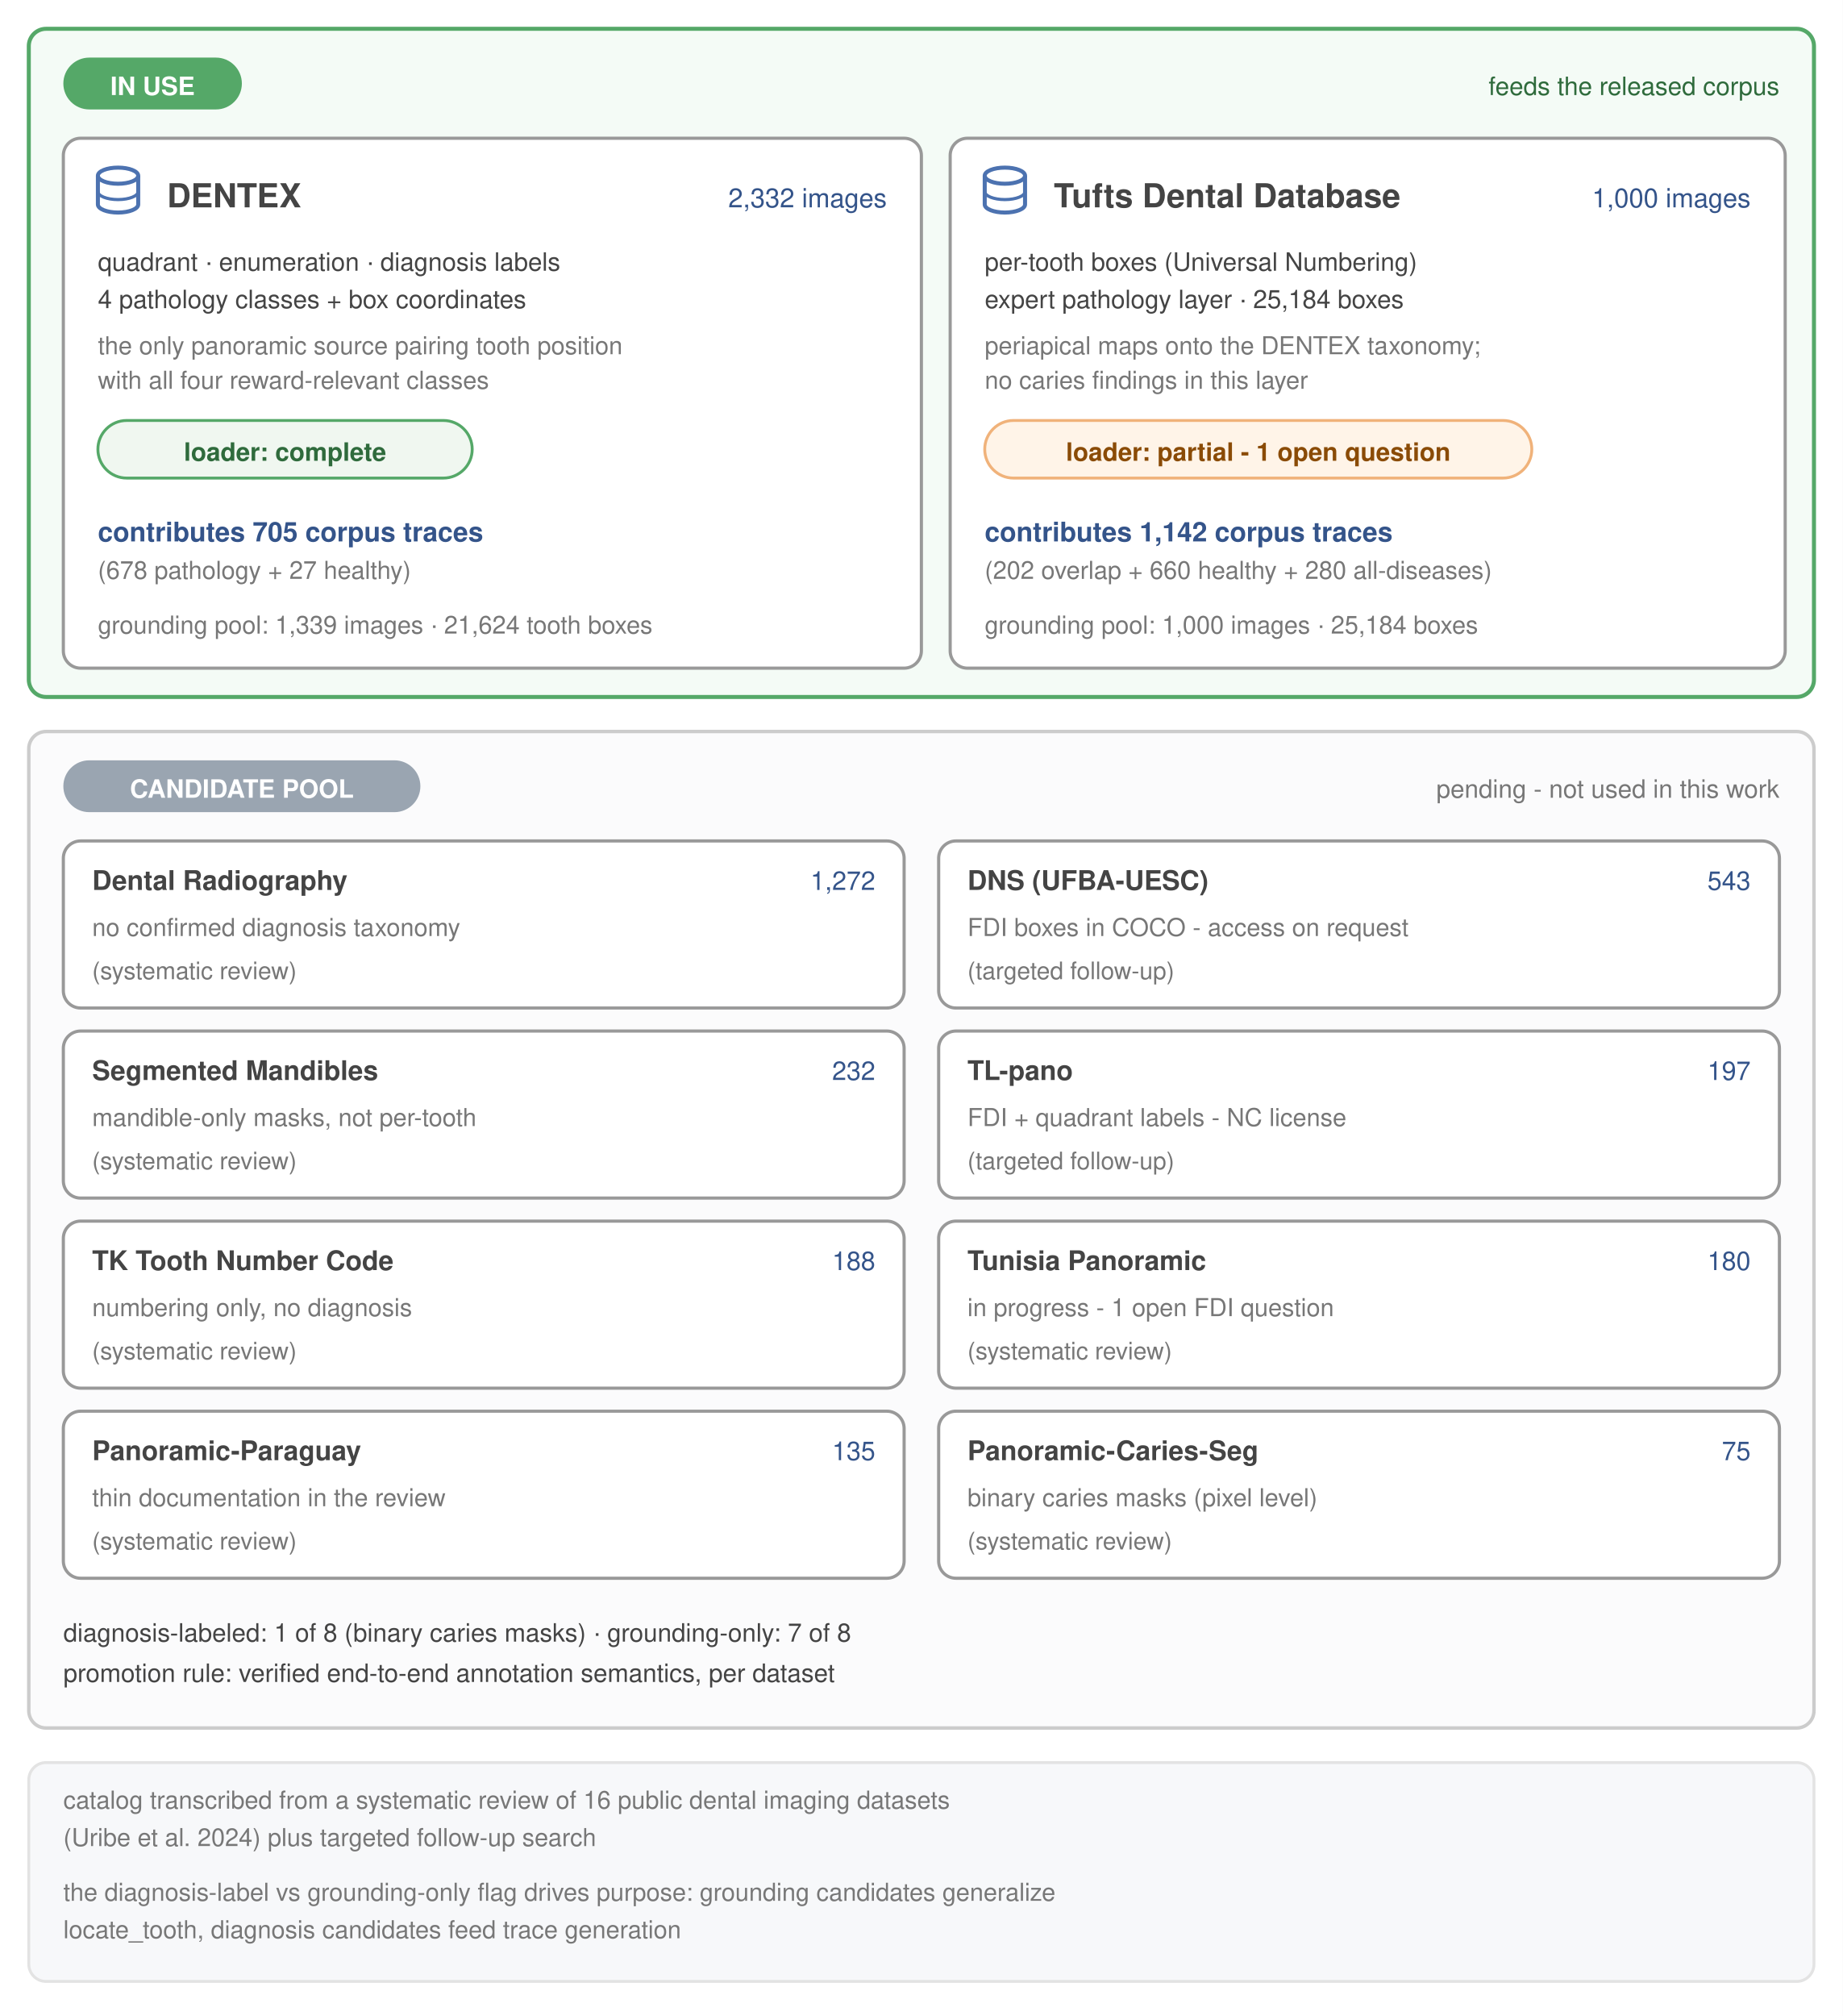
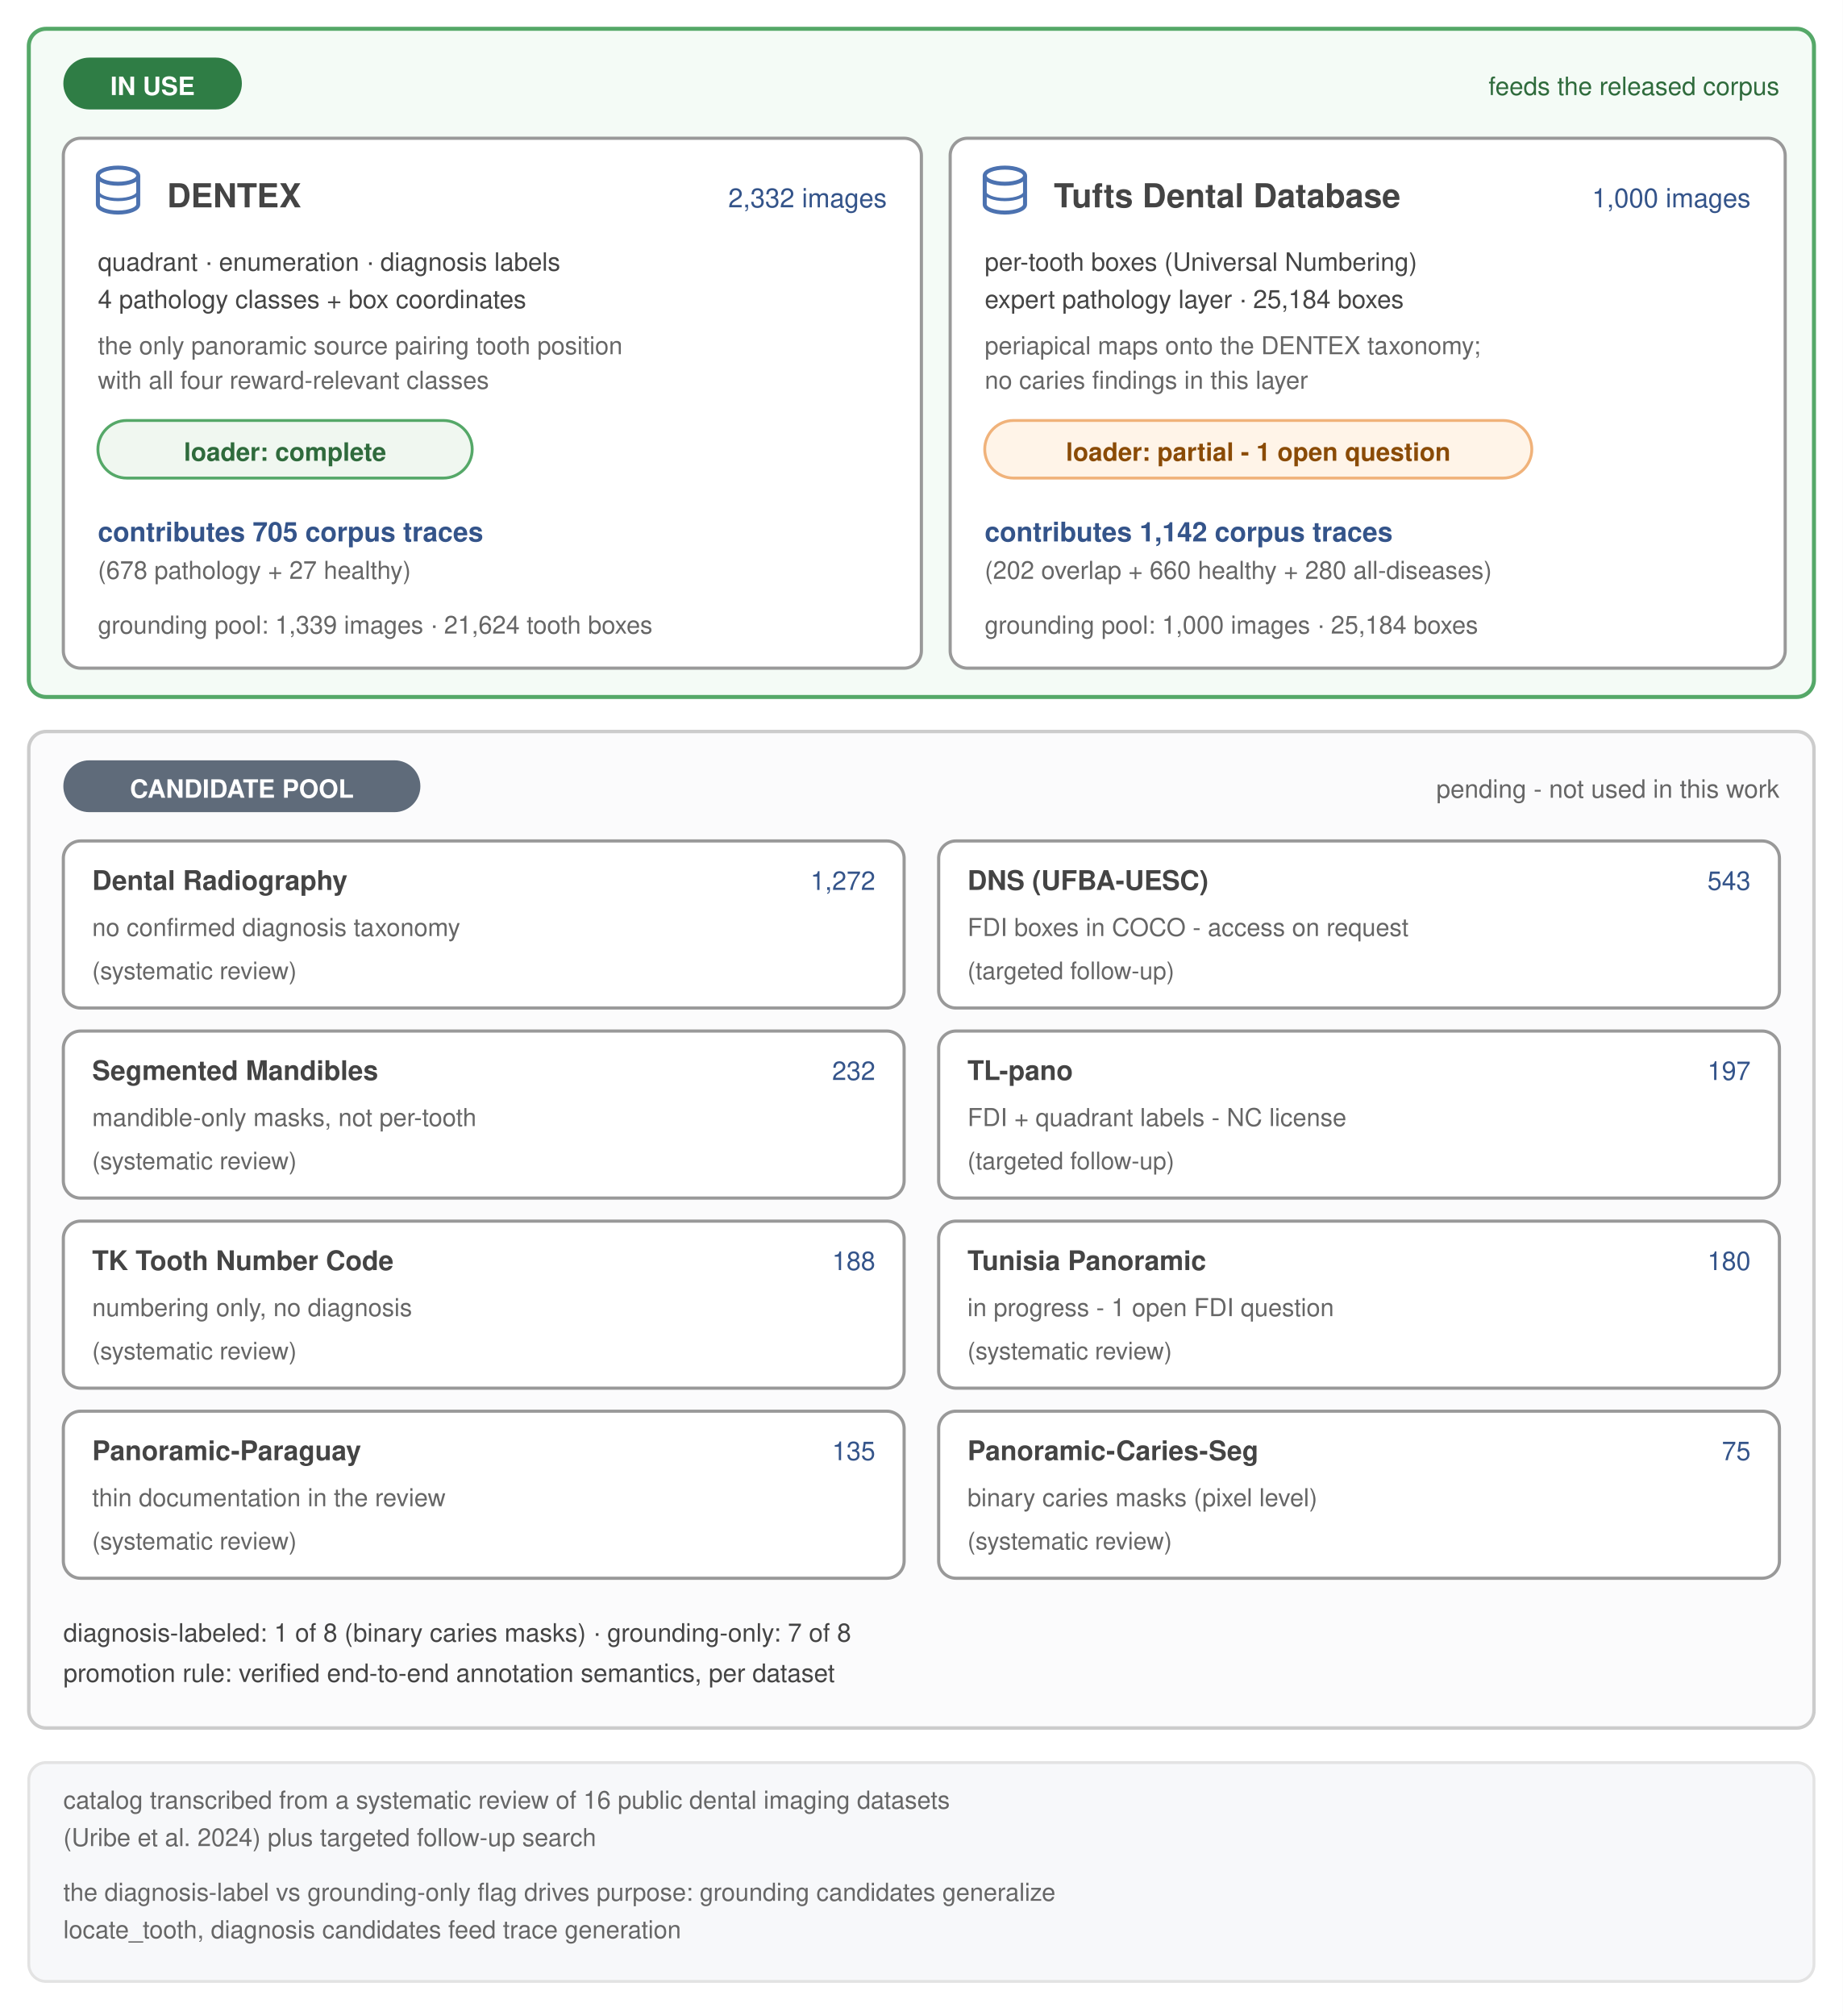
<svg xmlns="http://www.w3.org/2000/svg" width="640" height="700" viewBox="0 0 640 700">
  <rect width="640" height="700" fill="#FFFFFF" />
  <g transform="translate(0,-50)">
    <rect x="10" y="60" width="620" height="232" rx="6" fill="#F4FBF6" stroke="#55A868" stroke-width="1.4" />
-     <rect x="22" y="70" width="62" height="18" rx="9" fill="#55A868" stroke="none" stroke-width="0" />
+     <rect x="22" y="70" width="62" height="18" rx="9" fill="#2F7D45" stroke="none" stroke-width="0" />
    <text x="53" y="83" font-family="Helvetica" font-size="8.8" font-weight="bold" text-anchor="middle" fill="#FFFFFF">IN USE</text>
    <text x="618" y="83" font-family="Helvetica" font-size="8.8" text-anchor="end" fill="#2F6B3C">feeds the released corpus</text>
    <rect x="22" y="98" width="298" height="184" rx="6" fill="#FFFFFF" stroke="#999999" stroke-width="1.1" />
    <ellipse cx="41.0" cy="111" rx="7.0" ry="2.8" fill="none" stroke="#4C72B0" stroke-width="1.4" />
    <path d="M 34 111 L 34 121.0 A 7.0 2.8 0 0 0 48.0 121.0 L 48.0 111" fill="none" stroke="#4C72B0" stroke-width="1.4" />
    <path d="M 34 116.5 A 7.0 2.8 0 0 0 48.0 116.5" fill="none" stroke="#4C72B0" stroke-width="1.1" />
    <text x="58" y="122" font-family="Helvetica" font-size="11.5" font-weight="bold" fill="#444444">DENTEX</text>
    <text x="308" y="122" font-family="Helvetica" font-size="9.2" text-anchor="end" fill="#34548A">2,332 images</text>
    <text x="34" y="144" font-family="Helvetica" font-size="8.8" fill="#444444">quadrant · enumeration · diagnosis labels</text>
    <text x="34" y="157" font-family="Helvetica" font-size="8.8" fill="#444444">4 pathology classes + box coordinates</text>
-     <text x="34" y="173" font-family="Helvetica" font-size="8.6" fill="#777777">the only panoramic source pairing tooth position</text>
-     <text x="34" y="185" font-family="Helvetica" font-size="8.6" fill="#777777">with all four reward-relevant classes</text>
+     <text x="34" y="173" font-family="Helvetica" font-size="8.6" fill="#666666">the only panoramic source pairing tooth position</text>
+     <text x="34" y="185" font-family="Helvetica" font-size="8.6" fill="#666666">with all four reward-relevant classes</text>
    <rect x="34" y="196" width="130" height="20" rx="10" fill="#F0F7F0" stroke="#55A868" stroke-width="1.0" />
    <text x="99" y="210" font-family="Helvetica" font-size="8.8" font-weight="bold" text-anchor="middle" fill="#2F6B3C">loader: complete</text>
    <text x="34" y="238" font-family="Helvetica" font-size="9.4" font-weight="bold" fill="#34548A">contributes 705 corpus traces</text>
-     <text x="34" y="251" font-family="Helvetica" font-size="8.6" fill="#777777">(678 pathology + 27 healthy)</text>
-     <text x="34" y="270" font-family="Helvetica" font-size="8.6" fill="#777777">grounding pool: 1,339 images · 21,624 tooth boxes</text>
+     <text x="34" y="251" font-family="Helvetica" font-size="8.6" fill="#666666">(678 pathology + 27 healthy)</text>
+     <text x="34" y="270" font-family="Helvetica" font-size="8.6" fill="#666666">grounding pool: 1,339 images · 21,624 tooth boxes</text>
    <rect x="330" y="98" width="290" height="184" rx="6" fill="#FFFFFF" stroke="#999999" stroke-width="1.1" />
    <ellipse cx="349.0" cy="111" rx="7.0" ry="2.8" fill="none" stroke="#4C72B0" stroke-width="1.4" />
    <path d="M 342 111 L 342 121.0 A 7.0 2.8 0 0 0 356.0 121.0 L 356.0 111" fill="none" stroke="#4C72B0" stroke-width="1.4" />
    <path d="M 342 116.5 A 7.0 2.8 0 0 0 356.0 116.5" fill="none" stroke="#4C72B0" stroke-width="1.1" />
    <text x="366" y="122" font-family="Helvetica" font-size="11.5" font-weight="bold" fill="#444444">Tufts Dental Database</text>
    <text x="608" y="122" font-family="Helvetica" font-size="9.2" text-anchor="end" fill="#34548A">1,000 images</text>
    <text x="342" y="144" font-family="Helvetica" font-size="8.8" fill="#444444">per-tooth boxes (Universal Numbering)</text>
    <text x="342" y="157" font-family="Helvetica" font-size="8.8" fill="#444444">expert pathology layer · 25,184 boxes</text>
-     <text x="342" y="173" font-family="Helvetica" font-size="8.6" fill="#777777">periapical maps onto the DENTEX taxonomy;</text>
-     <text x="342" y="185" font-family="Helvetica" font-size="8.6" fill="#777777">no caries findings in this layer</text>
+     <text x="342" y="173" font-family="Helvetica" font-size="8.6" fill="#666666">periapical maps onto the DENTEX taxonomy;</text>
+     <text x="342" y="185" font-family="Helvetica" font-size="8.6" fill="#666666">no caries findings in this layer</text>
    <rect x="342" y="196" width="190" height="20" rx="10" fill="#FFF4E8" stroke="#F0B27A" stroke-width="1.0" />
    <text x="437" y="210" font-family="Helvetica" font-size="8.8" font-weight="bold" text-anchor="middle" fill="#8A4B06">loader: partial - 1 open question</text>
    <text x="342" y="238" font-family="Helvetica" font-size="9.4" font-weight="bold" fill="#34548A">contributes 1,142 corpus traces</text>
-     <text x="342" y="251" font-family="Helvetica" font-size="8.6" fill="#777777">(202 overlap + 660 healthy + 280 all-diseases)</text>
-     <text x="342" y="270" font-family="Helvetica" font-size="8.6" fill="#777777">grounding pool: 1,000 images · 25,184 boxes</text>
+     <text x="342" y="251" font-family="Helvetica" font-size="8.6" fill="#666666">(202 overlap + 660 healthy + 280 all-diseases)</text>
+     <text x="342" y="270" font-family="Helvetica" font-size="8.6" fill="#666666">grounding pool: 1,000 images · 25,184 boxes</text>
    <rect x="10" y="304" width="620" height="346" rx="6" fill="#FBFBFC" stroke="#CCCCCC" stroke-width="1.2" />
-     <rect x="22" y="314" width="124" height="18" rx="9" fill="#9AA5B1" stroke="none" stroke-width="0" />
+     <rect x="22" y="314" width="124" height="18" rx="9" fill="#5F6B7A" stroke="none" stroke-width="0" />
    <text x="84" y="327" font-family="Helvetica" font-size="8.8" font-weight="bold" text-anchor="middle" fill="#FFFFFF">CANDIDATE POOL</text>
-     <text x="618" y="327" font-family="Helvetica" font-size="8.8" text-anchor="end" fill="#777777">pending - not used in this work</text>
+     <text x="618" y="327" font-family="Helvetica" font-size="8.8" text-anchor="end" fill="#666666">pending - not used in this work</text>
    <rect x="22" y="342" width="292" height="58" rx="6" fill="#FFFFFF" stroke="#999999" stroke-width="1.1" />
    <text x="32" y="359" font-family="Helvetica" font-size="9.4" font-weight="bold" fill="#444444">Dental Radiography</text>
    <text x="304" y="359" font-family="Helvetica" font-size="9.0" text-anchor="end" fill="#34548A">1,272</text>
-     <text x="32" y="375" font-family="Helvetica" font-size="8.6" fill="#777777">no confirmed diagnosis taxonomy</text>
-     <text x="32" y="390" font-family="Helvetica" font-size="8.4" fill="#777777">(systematic review)</text>
+     <text x="32" y="375" font-family="Helvetica" font-size="8.6" fill="#666666">no confirmed diagnosis taxonomy</text>
+     <text x="32" y="390" font-family="Helvetica" font-size="8.4" fill="#666666">(systematic review)</text>
    <rect x="326" y="342" width="292" height="58" rx="6" fill="#FFFFFF" stroke="#999999" stroke-width="1.1" />
    <text x="336" y="359" font-family="Helvetica" font-size="9.4" font-weight="bold" fill="#444444">DNS (UFBA-UESC)</text>
    <text x="608" y="359" font-family="Helvetica" font-size="9.0" text-anchor="end" fill="#34548A">543</text>
-     <text x="336" y="375" font-family="Helvetica" font-size="8.6" fill="#777777">FDI boxes in COCO - access on request</text>
-     <text x="336" y="390" font-family="Helvetica" font-size="8.4" fill="#777777">(targeted follow-up)</text>
+     <text x="336" y="375" font-family="Helvetica" font-size="8.6" fill="#666666">FDI boxes in COCO - access on request</text>
+     <text x="336" y="390" font-family="Helvetica" font-size="8.4" fill="#666666">(targeted follow-up)</text>
    <rect x="22" y="408" width="292" height="58" rx="6" fill="#FFFFFF" stroke="#999999" stroke-width="1.1" />
    <text x="32" y="425" font-family="Helvetica" font-size="9.4" font-weight="bold" fill="#444444">Segmented Mandibles</text>
    <text x="304" y="425" font-family="Helvetica" font-size="9.0" text-anchor="end" fill="#34548A">232</text>
-     <text x="32" y="441" font-family="Helvetica" font-size="8.6" fill="#777777">mandible-only masks, not per-tooth</text>
-     <text x="32" y="456" font-family="Helvetica" font-size="8.4" fill="#777777">(systematic review)</text>
+     <text x="32" y="441" font-family="Helvetica" font-size="8.6" fill="#666666">mandible-only masks, not per-tooth</text>
+     <text x="32" y="456" font-family="Helvetica" font-size="8.4" fill="#666666">(systematic review)</text>
    <rect x="326" y="408" width="292" height="58" rx="6" fill="#FFFFFF" stroke="#999999" stroke-width="1.1" />
    <text x="336" y="425" font-family="Helvetica" font-size="9.4" font-weight="bold" fill="#444444">TL-pano</text>
    <text x="608" y="425" font-family="Helvetica" font-size="9.0" text-anchor="end" fill="#34548A">197</text>
-     <text x="336" y="441" font-family="Helvetica" font-size="8.6" fill="#777777">FDI + quadrant labels - NC license</text>
-     <text x="336" y="456" font-family="Helvetica" font-size="8.4" fill="#777777">(targeted follow-up)</text>
+     <text x="336" y="441" font-family="Helvetica" font-size="8.6" fill="#666666">FDI + quadrant labels - NC license</text>
+     <text x="336" y="456" font-family="Helvetica" font-size="8.4" fill="#666666">(targeted follow-up)</text>
    <rect x="22" y="474" width="292" height="58" rx="6" fill="#FFFFFF" stroke="#999999" stroke-width="1.1" />
    <text x="32" y="491" font-family="Helvetica" font-size="9.4" font-weight="bold" fill="#444444">TK Tooth Number Code</text>
    <text x="304" y="491" font-family="Helvetica" font-size="9.0" text-anchor="end" fill="#34548A">188</text>
-     <text x="32" y="507" font-family="Helvetica" font-size="8.6" fill="#777777">numbering only, no diagnosis</text>
-     <text x="32" y="522" font-family="Helvetica" font-size="8.4" fill="#777777">(systematic review)</text>
+     <text x="32" y="507" font-family="Helvetica" font-size="8.6" fill="#666666">numbering only, no diagnosis</text>
+     <text x="32" y="522" font-family="Helvetica" font-size="8.4" fill="#666666">(systematic review)</text>
    <rect x="326" y="474" width="292" height="58" rx="6" fill="#FFFFFF" stroke="#999999" stroke-width="1.1" />
    <text x="336" y="491" font-family="Helvetica" font-size="9.4" font-weight="bold" fill="#444444">Tunisia Panoramic</text>
    <text x="608" y="491" font-family="Helvetica" font-size="9.0" text-anchor="end" fill="#34548A">180</text>
-     <text x="336" y="507" font-family="Helvetica" font-size="8.6" fill="#777777">in progress - 1 open FDI question</text>
-     <text x="336" y="522" font-family="Helvetica" font-size="8.4" fill="#777777">(systematic review)</text>
+     <text x="336" y="507" font-family="Helvetica" font-size="8.6" fill="#666666">in progress - 1 open FDI question</text>
+     <text x="336" y="522" font-family="Helvetica" font-size="8.4" fill="#666666">(systematic review)</text>
    <rect x="22" y="540" width="292" height="58" rx="6" fill="#FFFFFF" stroke="#999999" stroke-width="1.1" />
    <text x="32" y="557" font-family="Helvetica" font-size="9.4" font-weight="bold" fill="#444444">Panoramic-Paraguay</text>
    <text x="304" y="557" font-family="Helvetica" font-size="9.0" text-anchor="end" fill="#34548A">135</text>
-     <text x="32" y="573" font-family="Helvetica" font-size="8.6" fill="#777777">thin documentation in the review</text>
-     <text x="32" y="588" font-family="Helvetica" font-size="8.4" fill="#777777">(systematic review)</text>
+     <text x="32" y="573" font-family="Helvetica" font-size="8.6" fill="#666666">thin documentation in the review</text>
+     <text x="32" y="588" font-family="Helvetica" font-size="8.4" fill="#666666">(systematic review)</text>
    <rect x="326" y="540" width="292" height="58" rx="6" fill="#FFFFFF" stroke="#999999" stroke-width="1.1" />
    <text x="336" y="557" font-family="Helvetica" font-size="9.4" font-weight="bold" fill="#444444">Panoramic-Caries-Seg</text>
    <text x="608" y="557" font-family="Helvetica" font-size="9.0" text-anchor="end" fill="#34548A">75</text>
-     <text x="336" y="573" font-family="Helvetica" font-size="8.6" fill="#777777">binary caries masks (pixel level)</text>
-     <text x="336" y="588" font-family="Helvetica" font-size="8.4" fill="#777777">(systematic review)</text>
+     <text x="336" y="573" font-family="Helvetica" font-size="8.6" fill="#666666">binary caries masks (pixel level)</text>
+     <text x="336" y="588" font-family="Helvetica" font-size="8.4" fill="#666666">(systematic review)</text>
    <text x="22" y="620" font-family="Helvetica" font-size="8.8" fill="#444444">diagnosis-labeled: 1 of 8 (binary caries masks) · grounding-only: 7 of 8</text>
    <text x="22" y="634" font-family="Helvetica" font-size="8.8" fill="#444444">promotion rule: verified end-to-end annotation semantics, per dataset</text>
    <rect x="10" y="662" width="620" height="76" rx="6" fill="#F7F8FA" stroke="#E3E3E3" stroke-width="1.0" />
-     <text x="22" y="678" font-family="Helvetica" font-size="8.6" fill="#777777">catalog transcribed from a systematic review of 16 public dental imaging datasets</text>
-     <text x="22" y="691" font-family="Helvetica" font-size="8.6" fill="#777777">(Uribe et al. 2024) plus targeted follow-up search</text>
-     <text x="22" y="710" font-family="Helvetica" font-size="8.6" fill="#777777">the diagnosis-label vs grounding-only flag drives purpose: grounding candidates generalize</text>
-     <text x="22" y="723" font-family="Helvetica" font-size="8.6" fill="#777777">locate_tooth, diagnosis candidates feed trace generation</text>
+     <text x="22" y="678" font-family="Helvetica" font-size="8.6" fill="#666666">catalog transcribed from a systematic review of 16 public dental imaging datasets</text>
+     <text x="22" y="691" font-family="Helvetica" font-size="8.6" fill="#666666">(Uribe et al. 2024) plus targeted follow-up search</text>
+     <text x="22" y="710" font-family="Helvetica" font-size="8.6" fill="#666666">the diagnosis-label vs grounding-only flag drives purpose: grounding candidates generalize</text>
+     <text x="22" y="723" font-family="Helvetica" font-size="8.6" fill="#666666">locate_tooth, diagnosis candidates feed trace generation</text>
  </g>
</svg>
